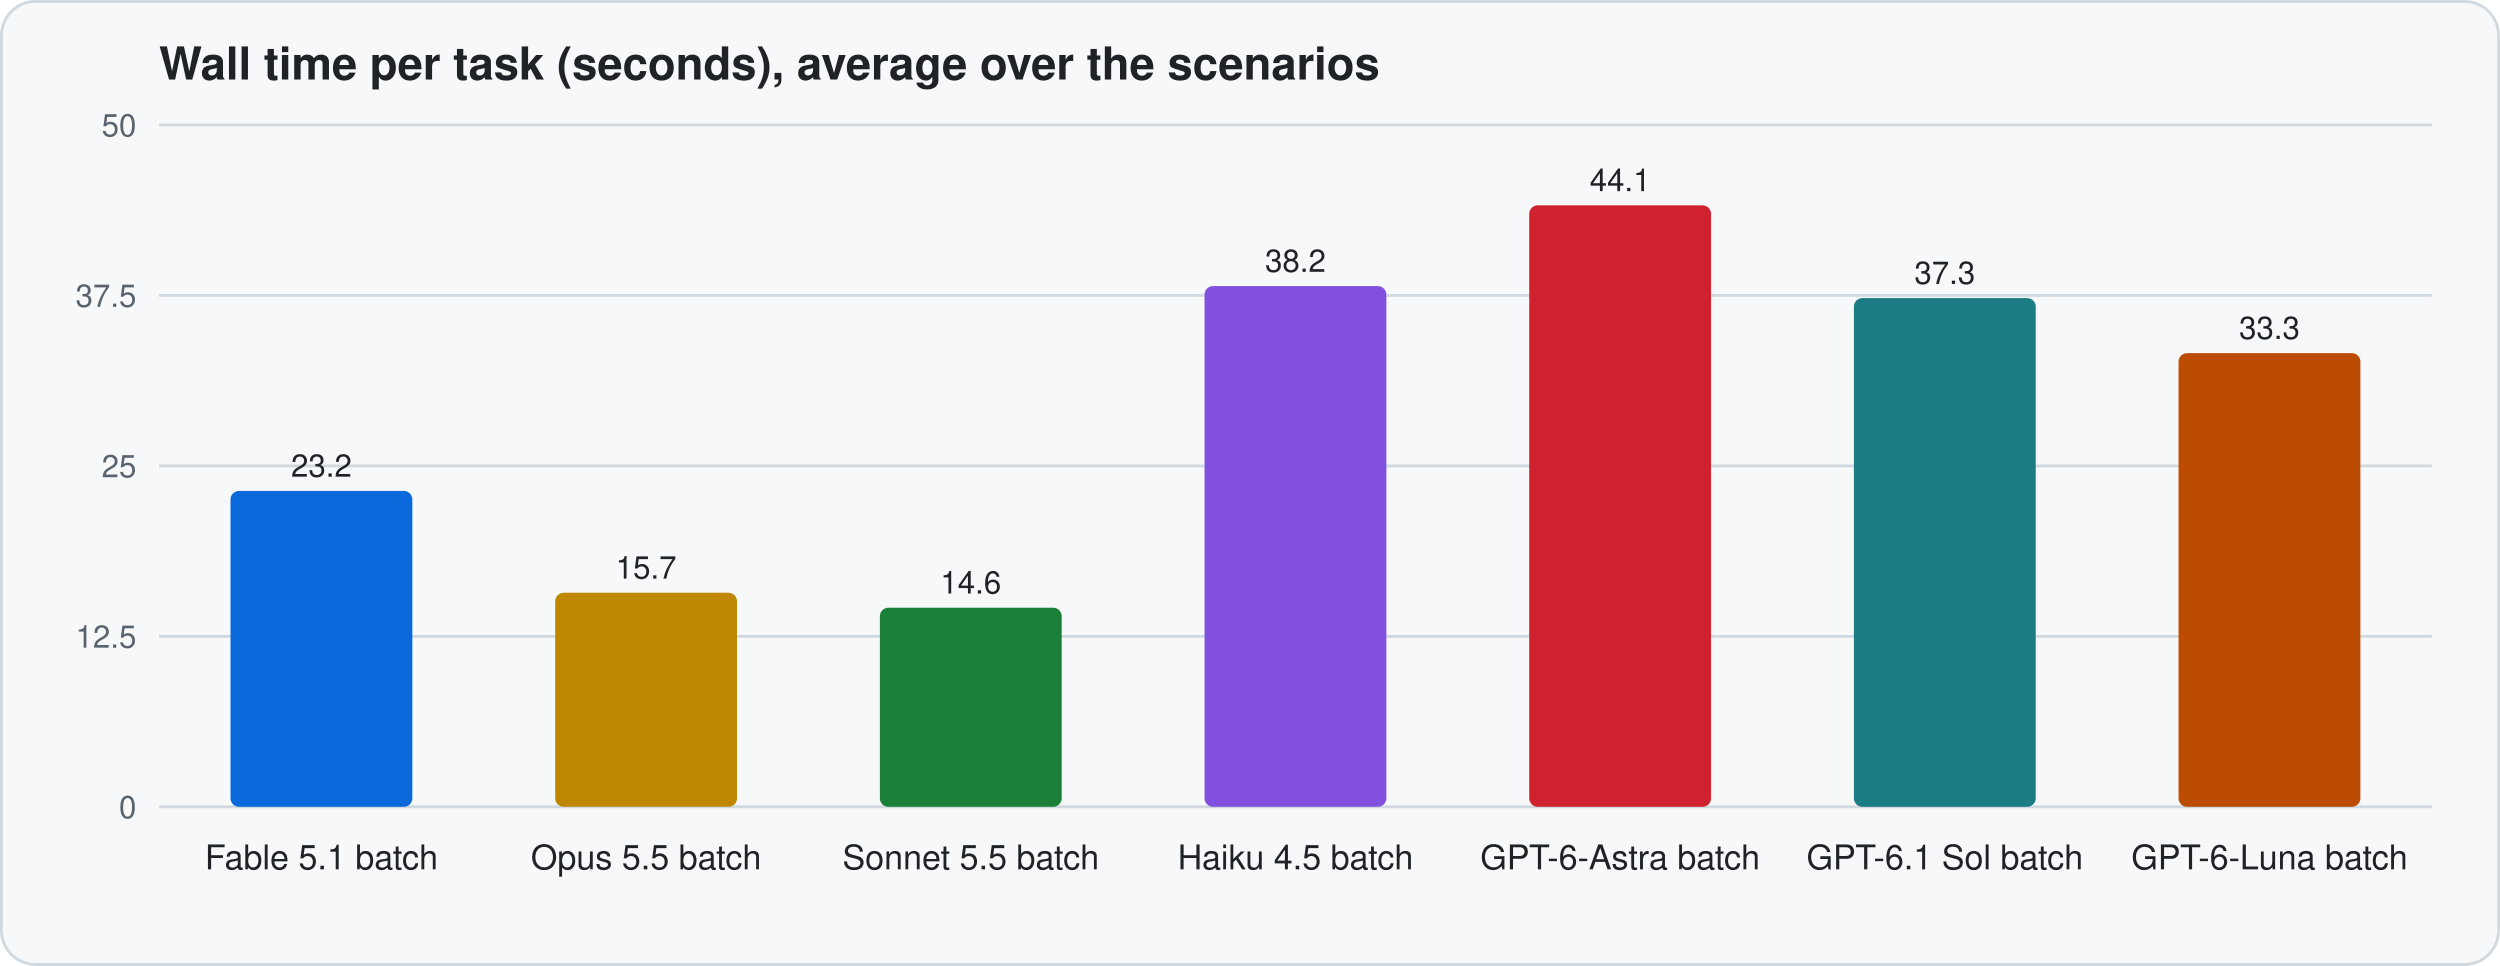
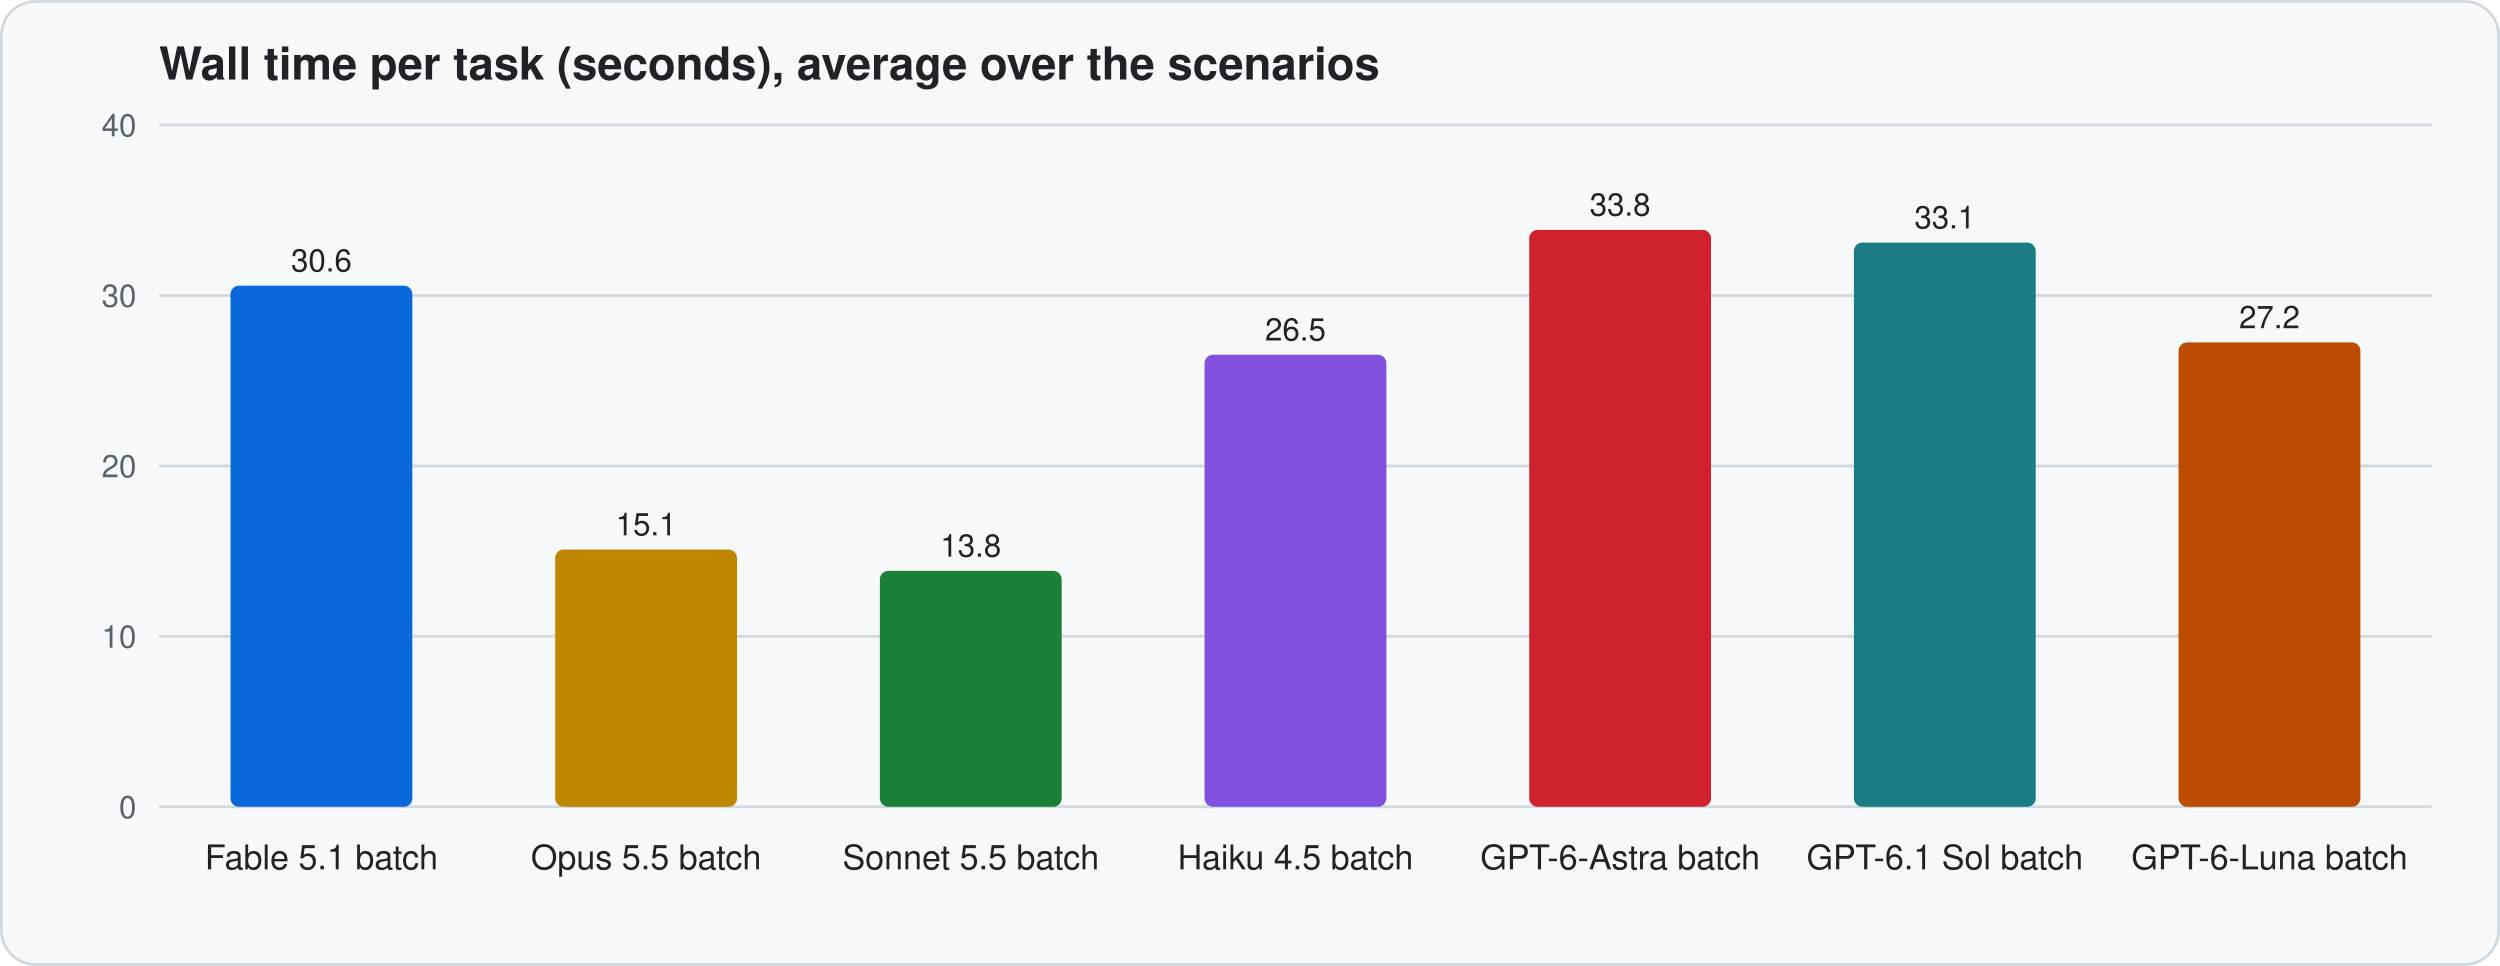
<svg xmlns="http://www.w3.org/2000/svg" width="880" height="340" viewBox="0 0 880 340" role="img" aria-labelledby="title desc">
  <style>
    .bg { fill: #f6f8fa; stroke: #d1d9e0; }
    .rule { stroke: #d1d9e0; }
    .text { fill: #1f2328; }
    .muted { fill: #59636e; }
    .s0 { fill: #0969da; }
    .s1 { fill: #bf8700; }
    .s2 { fill: #1a7f37; }
    .s3 { fill: #8250df; }
    .s4 { fill: #cf222e; }
    .s5 { fill: #1b7c83; }
    .s6 { fill: #bc4c00; }
    .sans { font-family: ui-sans-serif, -apple-system, "Segoe UI", Helvetica, Arial, sans-serif; }
    .mono { font-family: ui-monospace, SFMono-Regular, Menlo, Consolas, monospace; }
    @media (prefers-color-scheme: dark) {
      .bg { fill: #0d1117; stroke: #3d444d; }
      .rule { stroke: #3d444d; }
      .text { fill: #f0f6fc; }
      .muted { fill: #9198a1; }
      .s0 { fill: #4493f8; }
      .s1 { fill: #d29922; }
      .s2 { fill: #3fb950; }
      .s3 { fill: #ab7df8; }
      .s4 { fill: #f85149; }
      .s5 { fill: #39c5cf; }
      .s6 { fill: #f0883e; }
    }
  </style>
  <rect class="bg" x="0.5" y="0.5" width="879" height="339" rx="12" />
  <text class="text sans" x="56" y="28" font-size="16" font-weight="600">Wall time per task (seconds), average over the scenarios</text>
  <line class="rule" x1="56" x2="856" y1="284" y2="284" />
  <text class="muted sans" x="48" y="288" font-size="11" text-anchor="end">0</text>
  <line class="rule" x1="56" x2="856" y1="224" y2="224" />
-   <text class="muted sans" x="48" y="228" font-size="11" text-anchor="end">12.5</text>
+   <text class="muted sans" x="48" y="228" font-size="11" text-anchor="end">10</text>
  <line class="rule" x1="56" x2="856" y1="164" y2="164" />
-   <text class="muted sans" x="48" y="168" font-size="11" text-anchor="end">25</text>
+   <text class="muted sans" x="48" y="168" font-size="11" text-anchor="end">20</text>
  <line class="rule" x1="56" x2="856" y1="104" y2="104" />
-   <text class="muted sans" x="48" y="108" font-size="11" text-anchor="end">37.5</text>
+   <text class="muted sans" x="48" y="108" font-size="11" text-anchor="end">30</text>
  <line class="rule" x1="56" x2="856" y1="44" y2="44" />
-   <text class="muted sans" x="48" y="48" font-size="11" text-anchor="end">50</text>
-   <rect class="s0" x="81.143" y="172.807" width="64" height="111.193" rx="3" />
-   <text class="text sans" x="113.143" y="167.807" font-size="11" text-anchor="middle">23.2</text>
+   <text class="muted sans" x="48" y="48" font-size="11" text-anchor="end">40</text>
+   <rect class="s0" x="81.143" y="100.564" width="64" height="183.436" rx="3" />
+   <text class="text sans" x="113.143" y="95.564" font-size="11" text-anchor="middle">30.6</text>
  <text class="text sans" x="113.143" y="306" font-size="12" text-anchor="middle">Fable 5.1 batch</text>
-   <rect class="s1" x="195.429" y="208.654" width="64" height="75.346" rx="3" />
-   <text class="text sans" x="227.429" y="203.654" font-size="11" text-anchor="middle">15.7</text>
+   <rect class="s1" x="195.429" y="193.442" width="64" height="90.558" rx="3" />
+   <text class="text sans" x="227.429" y="188.442" font-size="11" text-anchor="middle">15.1</text>
  <text class="text sans" x="227.429" y="306" font-size="12" text-anchor="middle">Opus 5.5 batch</text>
-   <rect class="s2" x="309.714" y="213.92" width="64" height="70.08" rx="3" />
-   <text class="text sans" x="341.714" y="208.92" font-size="11" text-anchor="middle">14.6</text>
+   <rect class="s2" x="309.714" y="200.95" width="64" height="83.05" rx="3" />
+   <text class="text sans" x="341.714" y="195.95" font-size="11" text-anchor="middle">13.8</text>
  <text class="text sans" x="341.714" y="306" font-size="12" text-anchor="middle">Sonnet 5.5 batch</text>
-   <rect class="s3" x="424" y="100.693" width="64" height="183.307" rx="3" />
-   <text class="text sans" x="456" y="95.693" font-size="11" text-anchor="middle">38.2</text>
+   <rect class="s3" x="424" y="124.867" width="64" height="159.133" rx="3" />
+   <text class="text sans" x="456" y="119.867" font-size="11" text-anchor="middle">26.5</text>
  <text class="text sans" x="456" y="306" font-size="12" text-anchor="middle">Haiku 4.5 batch</text>
-   <rect class="s4" x="538.286" y="72.279" width="64" height="211.721" rx="3" />
-   <text class="text sans" x="570.286" y="67.279" font-size="11" text-anchor="middle">44.1</text>
+   <rect class="s4" x="538.286" y="80.906" width="64" height="203.094" rx="3" />
+   <text class="text sans" x="570.286" y="75.906" font-size="11" text-anchor="middle">33.8</text>
  <text class="text sans" x="570.286" y="306" font-size="12" text-anchor="middle">GPT-6-Astra batch</text>
-   <rect class="s5" x="652.571" y="104.931" width="64" height="179.069" rx="3" />
-   <text class="text sans" x="684.571" y="99.931" font-size="11" text-anchor="middle">37.3</text>
+   <rect class="s5" x="652.571" y="85.392" width="64" height="198.608" rx="3" />
+   <text class="text sans" x="684.571" y="80.392" font-size="11" text-anchor="middle">33.1</text>
  <text class="text sans" x="684.571" y="306" font-size="12" text-anchor="middle">GPT-6.1 Sol batch</text>
-   <rect class="s6" x="766.857" y="124.308" width="64" height="159.692" rx="3" />
-   <text class="text sans" x="798.857" y="119.308" font-size="11" text-anchor="middle">33.3</text>
+   <rect class="s6" x="766.857" y="120.534" width="64" height="163.466" rx="3" />
+   <text class="text sans" x="798.857" y="115.534" font-size="11" text-anchor="middle">27.2</text>
  <text class="text sans" x="798.857" y="306" font-size="12" text-anchor="middle">GPT-6-Luna batch</text>
</svg>
